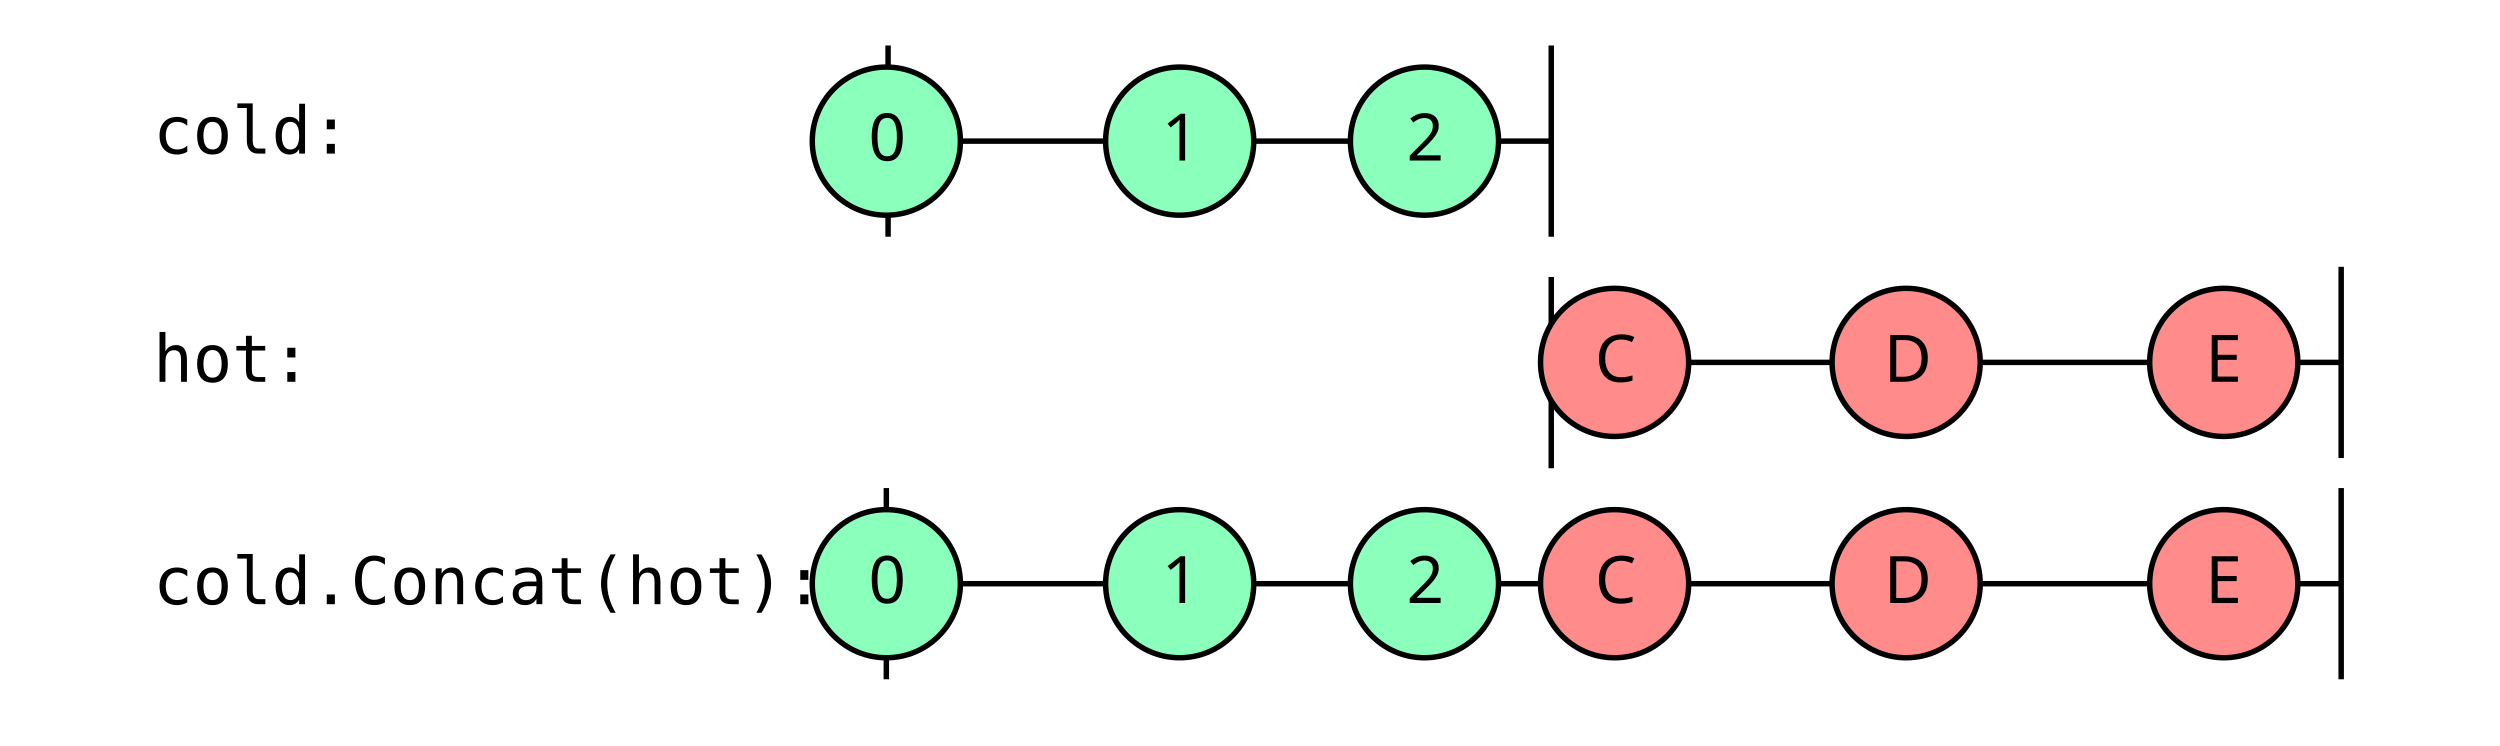
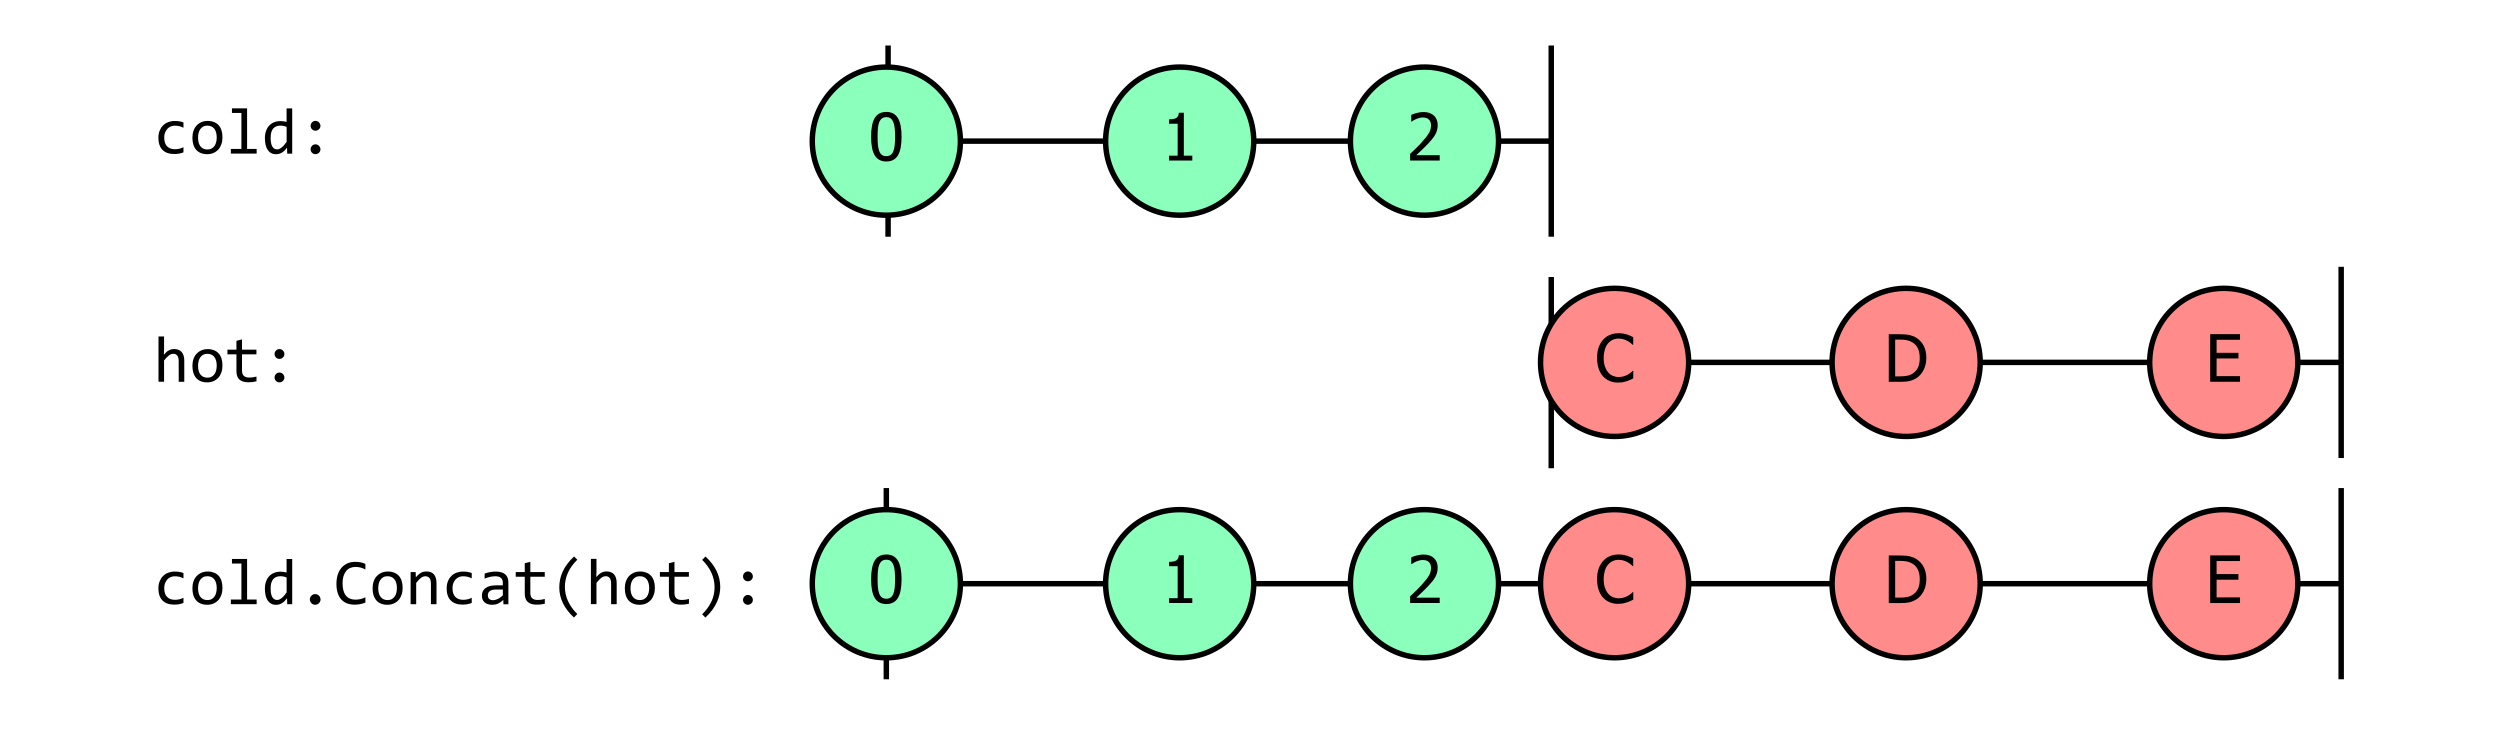
- <svg xmlns="http://www.w3.org/2000/svg" id="a" data-name="Layer 1" width="457.73" height="136.45" viewBox="0 0 457.73 136.45">
+ <svg xmlns="http://www.w3.org/2000/svg" id="Layer_1" data-name="Layer 1" viewBox="0 0 457.73 136.45">
  <defs>
    <style>
-       .e {
-         font-family: Consolas, Consolas;
-       }
- 
-       .e, .f {
-         font-size: 12px;
-       }
- 
-       .g {
+       .cls-1 {
        fill: none;
      }

-       .g, .h, .i {
+       .cls-1, .cls-2, .cls-3 {
        stroke: #000;
        stroke-miterlimit: 10;
      }

-       .h {
+       .cls-2 {
        fill: #ff8b8b;
      }

-       .f {
-         font-family: Tahoma, Tahoma;
+       .cls-4 {
+         stroke-width: 0px;
      }

-       .i {
+       .cls-3 {
        fill: #8bffbc;
      }
    </style>
  </defs>
-   <line class="g" x1="162.28" y1="89.36" x2="162.28" y2="124.37" />
-   <line id="b" data-name="source line" class="g" x1="162.6" y1="25.84" x2="284.02" y2="25.84" />
-   <line id="c" data-name="source line" class="g" x1="162.6" y1="106.87" x2="428.65" y2="106.87" />
-   <text class="e" transform="translate(28.07 28.12)">
-     <tspan x="0" y="0">cold:</tspan>
-   </text>
-   <text class="e" transform="translate(28.07 69.9)">
-     <tspan x="0" y="0">hot:</tspan>
-   </text>
-   <text class="e" transform="translate(28.07 110.62)">
-     <tspan x="0" y="0">cold.Concat(hot):</tspan>
-   </text>
-   <line class="g" x1="162.6" y1="8.33" x2="162.6" y2="43.34" />
-   <line class="g" x1="284.02" y1="8.33" x2="284.02" y2="43.34" />
+   <line class="cls-1" x1="162.28" y1="89.36" x2="162.28" y2="124.37" />
+   <line id="source_line" data-name="source line" class="cls-1" x1="162.6" y1="25.84" x2="284.02" y2="25.84" />
+   <line id="source_line-2" data-name="source line" class="cls-1" x1="162.6" y1="106.87" x2="428.65" y2="106.87" />
  <g>
-     <circle class="i" cx="162.28" cy="25.84" r="13.56" />
-     <text class="f" transform="translate(159.01 29.39)">
-       <tspan x="0" y="0">0</tspan>
-     </text>
+     <path class="cls-4" d="M33.58,27.9c-.27.1-.54.18-.82.23s-.57.07-.86.07c-.93,0-1.65-.25-2.15-.76s-.75-1.24-.75-2.21c0-.46.07-.89.22-1.27s.35-.7.61-.97.57-.48.94-.62.76-.22,1.2-.22c.3,0,.59.02.86.06s.52.11.76.21v.97c-.25-.13-.51-.23-.78-.29s-.54-.09-.82-.09c-.26,0-.51.05-.74.15s-.44.24-.61.43-.31.42-.42.69-.15.57-.15.91c0,.71.17,1.24.52,1.6s.83.53,1.44.53c.28,0,.55-.03.81-.09s.51-.16.75-.28v.95Z" />
+     <path class="cls-4" d="M40.73,25.13c0,.46-.06.88-.19,1.26s-.31.71-.56.98-.54.48-.88.63-.74.23-1.18.23-.8-.07-1.13-.2-.62-.32-.85-.58-.41-.57-.53-.94-.18-.81-.18-1.29c0-.46.06-.87.19-1.25s.31-.7.56-.97.54-.48.88-.63.74-.23,1.18-.23.8.07,1.13.2.62.32.85.57.41.57.53.94.18.8.18,1.29ZM39.68,25.18c0-.36-.04-.68-.12-.95s-.19-.5-.34-.68-.33-.32-.54-.41-.45-.14-.71-.14c-.3,0-.57.06-.78.18s-.39.28-.53.48-.24.43-.3.69-.1.54-.1.83c0,.36.04.68.12.96s.19.5.34.68.33.32.54.41.45.14.71.14c.3,0,.57-.06.78-.18s.39-.28.53-.48.24-.43.3-.69.1-.54.1-.83Z" />
+     <path class="cls-4" d="M44.21,20.68h-1.74v-.84h2.77v7.43h1.75v.85h-4.72v-.85h1.93v-6.59Z" />
+     <path class="cls-4" d="M48.5,25.3c0-.5.07-.94.21-1.33s.33-.72.58-.98.55-.47.91-.61.75-.21,1.18-.21c.19,0,.37.01.55.04s.36.06.54.11v-2.47h1.03v8.28h-.91l-.04-1.11c-.29.41-.59.72-.93.92s-.69.3-1.08.3c-.34,0-.63-.07-.89-.21s-.47-.34-.64-.59-.3-.56-.38-.92-.13-.76-.13-1.2ZM49.55,25.24c0,.71.1,1.24.31,1.59s.5.52.89.52c.26,0,.53-.12.82-.35s.59-.57.91-1.03v-2.73c-.17-.08-.35-.14-.56-.18s-.4-.06-.6-.06c-.55,0-.99.18-1.3.54s-.47.92-.47,1.69Z" />
+     <path class="cls-4" d="M57.76,22.13c.12,0,.24.02.35.07s.21.11.29.2.15.18.2.29.07.22.07.35-.02.24-.07.35-.11.2-.2.28-.18.15-.29.19-.22.07-.35.07-.24-.02-.35-.07-.2-.11-.28-.19-.15-.18-.19-.28-.07-.22-.07-.35.02-.24.07-.35.11-.21.19-.29.18-.15.28-.2.22-.07.35-.07ZM57.76,26.43c.12,0,.24.02.35.07s.21.11.29.2.15.18.2.29.07.22.07.35-.02.24-.07.35-.11.2-.2.28-.18.15-.29.19-.22.07-.35.07-.24-.02-.35-.07-.2-.11-.28-.19-.15-.18-.19-.28-.07-.22-.07-.35.02-.24.07-.35.11-.21.19-.29.18-.15.28-.2.22-.07.35-.07Z" />
  </g>
  <g>
-     <circle class="i" cx="215.99" cy="25.84" r="13.56" />
-     <text class="f" transform="translate(212.72 29.39)">
-       <tspan x="0" y="0">1</tspan>
-     </text>
+     <path class="cls-4" d="M33.74,69.9h-1.02v-3.76c0-.45-.08-.79-.25-1.02s-.41-.34-.73-.34c-.14,0-.26.02-.38.06s-.24.1-.37.19-.27.22-.42.37-.33.35-.53.59v3.9h-1.02v-8.28h1.02v2.4l-.04.93c.16-.19.32-.35.47-.48s.31-.24.46-.32.31-.14.47-.18.33-.05.5-.05c.59,0,1.04.18,1.36.54s.48.9.48,1.61v3.84Z" />
+     <path class="cls-4" d="M40.73,66.91c0,.46-.06.88-.19,1.26s-.31.71-.56.98-.54.48-.88.63-.74.23-1.18.23-.8-.07-1.13-.2-.62-.32-.85-.58-.41-.57-.53-.94-.18-.81-.18-1.29c0-.46.06-.87.19-1.25s.31-.7.56-.97.54-.48.88-.63.74-.23,1.18-.23.8.07,1.13.2.62.32.85.57.41.57.53.94.18.8.18,1.29ZM39.68,66.96c0-.36-.04-.68-.12-.95s-.19-.5-.34-.68-.33-.32-.54-.41-.45-.14-.71-.14c-.3,0-.57.06-.78.18s-.39.28-.53.48-.24.43-.3.69-.1.54-.1.83c0,.36.04.68.12.96s.19.5.34.68.33.32.54.41.45.14.71.14c.3,0,.57-.06.78-.18s.39-.28.53-.48.24-.43.3-.69.1-.54.1-.83Z" />
+     <path class="cls-4" d="M46.94,69.82c-.23.06-.47.1-.71.13s-.5.04-.75.04c-.74,0-1.29-.17-1.65-.5s-.54-.85-.54-1.54v-3.07h-1.65v-.86h1.65v-1.62l1.02-.26v1.88h2.64v.86h-2.64v2.99c0,.42.11.74.34.95s.56.31.99.31c.19,0,.39-.01.62-.04s.46-.08.7-.14v.88Z" />
+     <path class="cls-4" d="M51.16,63.91c.12,0,.24.02.35.07s.21.11.29.2.15.18.2.29.07.22.07.35-.02.24-.07.35-.11.2-.2.28-.18.15-.29.19-.22.07-.35.07-.24-.02-.35-.07-.2-.11-.28-.19-.15-.18-.19-.28-.07-.22-.07-.35.02-.24.07-.35.11-.21.19-.29.18-.15.28-.2.22-.07.35-.07ZM51.16,68.21c.12,0,.24.02.35.07s.21.11.29.2.15.18.2.29.07.22.07.35-.02.24-.07.35-.11.2-.2.28-.18.15-.29.19-.22.07-.35.07-.24-.02-.35-.07-.2-.11-.28-.19-.15-.18-.19-.28-.07-.22-.07-.35.02-.24.07-.35.11-.21.19-.29.18-.15.28-.2.22-.07.35-.07Z" />
  </g>
  <g>
-     <circle class="i" cx="260.81" cy="25.84" r="13.56" />
-     <text class="f" transform="translate(257.53 29.39)">
-       <tspan x="0" y="0">2</tspan>
-     </text>
+     <path class="cls-4" d="M33.58,110.4c-.27.1-.54.18-.82.23s-.57.07-.86.07c-.93,0-1.65-.25-2.15-.76s-.75-1.24-.75-2.21c0-.46.07-.89.22-1.27s.35-.7.61-.97.57-.48.94-.62.76-.22,1.2-.22c.3,0,.59.02.86.06s.52.11.76.21v.97c-.25-.13-.51-.23-.78-.29s-.54-.09-.82-.09c-.26,0-.51.05-.74.15s-.44.24-.61.43-.31.42-.42.69-.15.57-.15.91c0,.71.17,1.24.52,1.6s.83.53,1.44.53c.28,0,.55-.03.81-.09s.51-.16.75-.28v.95Z" />
+     <path class="cls-4" d="M40.73,107.63c0,.46-.06.88-.19,1.26s-.31.71-.56.98-.54.48-.88.63-.74.23-1.18.23-.8-.07-1.13-.2-.62-.32-.85-.58-.41-.57-.53-.94-.18-.81-.18-1.29c0-.46.06-.87.19-1.25s.31-.7.56-.97.54-.48.88-.63.74-.23,1.18-.23.8.07,1.13.2.62.32.85.57.41.57.53.94.18.8.18,1.29ZM39.68,107.68c0-.36-.04-.68-.12-.95s-.19-.5-.34-.68-.33-.32-.54-.41-.45-.14-.71-.14c-.3,0-.57.06-.78.18s-.39.28-.53.48-.24.43-.3.69-.1.54-.1.83c0,.36.04.68.12.96s.19.5.34.68.33.32.54.41.45.14.71.14c.3,0,.57-.06.78-.18s.39-.28.53-.48.24-.43.3-.69.1-.54.1-.83Z" />
+     <path class="cls-4" d="M44.21,103.18h-1.74v-.84h2.77v7.43h1.75v.85h-4.72v-.85h1.93v-6.59Z" />
+     <path class="cls-4" d="M48.5,107.8c0-.5.07-.94.21-1.33s.33-.72.58-.98.55-.47.91-.61.75-.21,1.18-.21c.19,0,.37.01.55.04s.36.06.54.11v-2.47h1.03v8.28h-.91l-.04-1.11c-.29.41-.59.72-.93.92s-.69.3-1.08.3c-.34,0-.63-.07-.89-.21s-.47-.34-.64-.59-.3-.56-.38-.92-.13-.76-.13-1.2ZM49.55,107.74c0,.71.1,1.24.31,1.59s.5.52.89.52c.26,0,.53-.12.82-.35s.59-.57.91-1.03v-2.73c-.17-.08-.35-.14-.56-.18s-.4-.06-.6-.06c-.55,0-.99.18-1.3.54s-.47.92-.47,1.69Z" />
+     <path class="cls-4" d="M57.71,108.77c.13,0,.26.03.38.08s.22.12.31.21.16.19.21.31.08.25.08.38-.03.26-.08.38-.12.22-.21.31-.19.16-.31.21-.25.08-.38.08-.26-.03-.38-.08-.22-.12-.31-.21-.16-.19-.21-.31-.08-.24-.08-.38.03-.26.08-.38.12-.22.21-.31.19-.16.31-.21.24-.08.38-.08Z" />
+     <path class="cls-4" d="M66.89,110.33c-.61.25-1.26.38-1.93.38-1.08,0-1.91-.32-2.49-.97s-.87-1.6-.87-2.87c0-.61.08-1.17.24-1.66s.39-.92.69-1.26.66-.61,1.08-.8.89-.28,1.42-.28c.36,0,.69.03.99.09s.6.15.88.28v1.03c-.28-.15-.56-.27-.86-.35s-.62-.12-.97-.12-.68.07-.98.2-.54.33-.74.59-.36.57-.47.94-.16.79-.16,1.26c0,.99.2,1.74.6,2.24s.99.76,1.77.76c.33,0,.64-.04.94-.11s.59-.18.87-.32v.98Z" />
+     <path class="cls-4" d="M73.72,107.63c0,.46-.06.88-.19,1.26s-.31.71-.56.98-.54.48-.88.63-.74.23-1.18.23-.8-.07-1.13-.2-.62-.32-.85-.58-.41-.57-.53-.94-.18-.81-.18-1.29c0-.46.06-.87.19-1.25s.31-.7.56-.97.54-.48.88-.63.74-.23,1.18-.23.8.07,1.13.2.62.32.85.57.41.57.53.94.18.8.18,1.29ZM72.67,107.68c0-.36-.04-.68-.12-.95s-.19-.5-.34-.68-.33-.32-.54-.41-.45-.14-.71-.14c-.3,0-.57.06-.78.18s-.39.28-.53.48-.24.43-.3.69-.1.54-.1.83c0,.36.04.68.12.96s.19.5.34.68.33.32.54.41.45.14.71.14c.3,0,.57-.06.78-.18s.39-.28.53-.48.24-.43.3-.69.1-.54.1-.83Z" />
+     <path class="cls-4" d="M75.19,104.74h.91l.04.95c.17-.2.34-.37.5-.51s.32-.24.47-.33.31-.14.47-.17.33-.05.5-.05c.61,0,1.06.18,1.37.54s.47.9.47,1.61v3.84h-1.02v-3.76c0-.46-.09-.8-.26-1.02s-.43-.33-.77-.33c-.12,0-.25.02-.37.06s-.24.1-.37.19-.27.22-.42.37-.32.35-.51.59v3.9h-1.02v-5.88Z" />
+     <path class="cls-4" d="M86.36,110.4c-.27.1-.54.18-.82.23s-.57.07-.86.07c-.93,0-1.65-.25-2.15-.76s-.75-1.24-.75-2.21c0-.46.07-.89.22-1.27s.35-.7.61-.97.57-.48.94-.62.76-.22,1.2-.22c.3,0,.59.02.86.06s.52.11.76.21v.97c-.25-.13-.51-.23-.78-.29s-.54-.09-.82-.09c-.26,0-.51.05-.74.15s-.44.24-.61.43-.31.42-.42.69-.15.57-.15.91c0,.71.17,1.24.52,1.6s.83.53,1.44.53c.28,0,.55-.03.81-.09s.51-.16.75-.28v.95Z" />
+     <path class="cls-4" d="M92.17,110.62l-.02-.79c-.32.32-.65.54-.98.69s-.68.21-1.04.21c-.34,0-.62-.04-.86-.13s-.43-.2-.59-.35-.27-.33-.34-.53-.11-.42-.11-.66c0-.59.22-1.05.66-1.39s1.09-.5,1.95-.5h1.22v-.52c0-.35-.11-.63-.33-.83s-.56-.31-1.02-.31c-.33,0-.66.04-.98.11s-.66.18-1,.32v-.92c.13-.05.27-.09.43-.14s.33-.08.5-.12.36-.06.55-.08.38-.03.58-.03c.36,0,.68.04.96.12s.53.2.72.36.35.36.45.6.16.53.16.86v4.05h-.91ZM92.06,107.94h-1.29c-.25,0-.47.03-.66.08s-.33.12-.45.22-.2.21-.26.34-.08.28-.08.44c0,.11.02.22.05.33s.09.2.17.28.18.14.3.19.28.07.46.07c.23,0,.5-.07.81-.21s.62-.37.96-.68v-1.04Z" />
+     <path class="cls-4" d="M99.73,110.54c-.23.06-.47.1-.71.13s-.5.04-.75.04c-.74,0-1.29-.17-1.65-.5s-.54-.85-.54-1.54v-3.07h-1.65v-.86h1.65v-1.62l1.02-.26v1.88h2.64v.86h-2.64v2.99c0,.42.11.74.34.95s.56.31.99.31c.19,0,.39-.01.62-.04s.46-.08.7-.14v.88Z" />
+     <path class="cls-4" d="M105.1,113.08c-1.8-1.67-2.7-3.51-2.7-5.53,0-.47.05-.94.14-1.42s.25-.94.46-1.42.49-.95.84-1.42.77-.94,1.27-1.41l.59.6c-1.52,1.5-2.27,3.15-2.27,4.97,0,.91.19,1.78.57,2.61s.95,1.62,1.7,2.37l-.62.63Z" />
+     <path class="cls-4" d="M112.91,110.62h-1.02v-3.76c0-.45-.08-.79-.25-1.02s-.41-.34-.73-.34c-.14,0-.26.02-.38.06s-.24.1-.37.19-.27.22-.42.37-.33.35-.53.59v3.9h-1.02v-8.28h1.02v2.4l-.04.93c.16-.19.32-.35.47-.48s.31-.24.46-.32.31-.14.47-.18.33-.05.5-.05c.59,0,1.04.18,1.36.54s.48.9.48,1.61v3.84Z" />
+     <path class="cls-4" d="M119.9,107.63c0,.46-.06.88-.19,1.26s-.31.71-.56.98-.54.48-.88.63-.74.23-1.18.23-.8-.07-1.13-.2-.62-.32-.85-.58-.41-.57-.53-.94-.18-.81-.18-1.29c0-.46.06-.87.19-1.25s.31-.7.56-.97.54-.48.88-.63.74-.23,1.18-.23.8.07,1.13.2.62.32.85.57.41.57.53.94.18.8.18,1.29ZM118.86,107.68c0-.36-.04-.68-.12-.95s-.19-.5-.34-.68-.33-.32-.54-.41-.45-.14-.71-.14c-.3,0-.57.06-.78.18s-.39.28-.53.48-.24.43-.3.69-.1.54-.1.83c0,.36.04.68.12.96s.19.5.34.68.33.32.54.41.45.14.71.14c.3,0,.57-.06.78-.18s.39-.28.53-.48.24-.43.3-.69.1-.54.1-.83Z" />
+     <path class="cls-4" d="M126.12,110.54c-.23.06-.47.1-.71.13s-.5.04-.75.04c-.74,0-1.29-.17-1.65-.5s-.54-.85-.54-1.54v-3.07h-1.65v-.86h1.65v-1.62l1.02-.26v1.88h2.64v.86h-2.64v2.99c0,.42.11.74.34.95s.56.31.99.31c.19,0,.39-.01.62-.04s.46-.08.7-.14v.88Z" />
+     <path class="cls-4" d="M129.17,101.89c1.8,1.67,2.7,3.52,2.7,5.57,0,.42-.04.86-.13,1.31s-.23.92-.44,1.39-.49.96-.83,1.44-.79.98-1.32,1.47l-.59-.6c.76-.75,1.33-1.54,1.71-2.36s.56-1.68.56-2.58c0-1.86-.76-3.53-2.27-5.02l.62-.63Z" />
+     <path class="cls-4" d="M136.93,104.63c.12,0,.24.02.35.07s.21.11.29.2.15.18.2.29.07.22.07.35-.02.24-.07.35-.11.2-.2.28-.18.15-.29.19-.22.07-.35.07-.24-.02-.35-.07-.2-.11-.28-.19-.15-.18-.19-.28-.07-.22-.07-.35.02-.24.07-.35.11-.21.19-.29.18-.15.28-.2.22-.07.35-.07ZM136.93,108.93c.12,0,.24.02.35.07s.21.11.29.2.15.18.2.29.07.22.07.35-.02.24-.07.35-.11.2-.2.28-.18.15-.29.19-.22.07-.35.07-.24-.02-.35-.07-.2-.11-.28-.19-.15-.18-.19-.28-.07-.22-.07-.35.02-.24.07-.35.11-.21.19-.29.18-.15.28-.2.22-.07.35-.07Z" />
+   </g>
+   <line class="cls-1" x1="162.6" y1="8.33" x2="162.6" y2="43.34" />
+   <line class="cls-1" x1="284.02" y1="8.33" x2="284.02" y2="43.34" />
+   <g>
+     <circle class="cls-3" cx="162.28" cy="25.84" r="13.56" />
+     <path class="cls-4" d="M165.07,25.02c0,1.57-.23,2.72-.68,3.45s-1.16,1.1-2.11,1.1-1.67-.37-2.12-1.12-.67-1.88-.67-3.42.23-2.73.68-3.45,1.16-1.09,2.11-1.09,1.67.38,2.12,1.13.67,1.89.67,3.4ZM163.57,27.68c.11-.29.19-.65.24-1.1s.07-.96.07-1.56-.02-1.12-.07-1.56-.13-.81-.25-1.1c-.12-.3-.28-.52-.48-.68s-.47-.23-.8-.23-.59.08-.8.23-.37.38-.5.69c-.12.3-.2.67-.24,1.12s-.06.96-.06,1.54c0,.61.02,1.12.06,1.53s.12.78.24,1.1c.11.3.27.53.48.69s.48.24.82.24.59-.08.8-.23.37-.38.49-.69Z" />
  </g>
  <g>
-     <circle class="i" cx="215.99" cy="106.87" r="13.56" />
-     <text class="f" transform="translate(212.72 110.41)">
-       <tspan x="0" y="0">1</tspan>
-     </text>
+     <circle class="cls-3" cx="215.99" cy="25.84" r="13.56" />
+     <path class="cls-4" d="M218.29,29.39h-4.25v-.89h1.58v-5.85h-1.58v-.8c.6,0,1.04-.08,1.32-.25s.44-.49.48-.96h.91v7.86h1.55v.89Z" />
  </g>
  <g>
-     <circle class="i" cx="260.81" cy="106.87" r="13.56" />
-     <text class="f" transform="translate(257.53 110.41)">
-       <tspan x="0" y="0">2</tspan>
-     </text>
+     <circle class="cls-3" cx="260.81" cy="25.84" r="13.56" />
+     <path class="cls-4" d="M263.56,29.39h-5.38v-1.22c.39-.37.75-.72,1.1-1.05s.68-.69,1.01-1.05c.66-.73,1.12-1.32,1.36-1.75s.36-.89.36-1.36c0-.24-.04-.46-.11-.64s-.18-.34-.31-.46c-.14-.12-.29-.21-.47-.26s-.38-.09-.59-.09-.42.03-.63.08-.42.12-.61.2c-.16.07-.32.15-.47.24s-.28.17-.37.24h-.06v-1.24c.24-.12.58-.24,1.01-.35s.84-.17,1.23-.17c.81,0,1.45.22,1.91.65s.69,1.02.69,1.75c0,.34-.04.65-.12.94s-.19.56-.33.8c-.14.25-.32.51-.52.76s-.42.5-.64.74c-.37.4-.78.81-1.23,1.24s-.81.77-1.08,1.02h4.29v1Z" />
  </g>
  <g>
-     <circle class="i" cx="162.28" cy="106.87" r="13.56" />
-     <text class="f" transform="translate(159.01 110.41)">
-       <tspan x="0" y="0">0</tspan>
-     </text>
-   </g>
-   <line id="d" data-name="source line" class="g" x1="284.02" y1="66.35" x2="428.65" y2="66.35" />
-   <line class="g" x1="428.65" y1="48.85" x2="428.65" y2="83.86" />
-   <line class="g" x1="284.02" y1="50.72" x2="284.02" y2="85.73" />
-   <g>
-     <circle class="h" cx="349" cy="66.35" r="13.56" />
-     <text class="f" transform="translate(344.93 69.9)">
-       <tspan x="0" y="0">D</tspan>
-     </text>
+     <circle class="cls-3" cx="215.99" cy="106.87" r="13.56" />
+     <path class="cls-4" d="M218.29,110.41h-4.25v-.89h1.58v-5.85h-1.58v-.8c.6,0,1.04-.08,1.32-.25s.44-.49.48-.96h.91v7.86h1.55v.89Z" />
  </g>
  <g>
-     <circle class="h" cx="407.15" cy="66.35" r="13.56" />
-     <text class="f" transform="translate(403.79 69.9)">
-       <tspan x="0" y="0">E</tspan>
-     </text>
+     <circle class="cls-3" cx="260.81" cy="106.87" r="13.56" />
+     <path class="cls-4" d="M263.56,110.41h-5.38v-1.22c.39-.37.75-.72,1.1-1.05s.68-.69,1.01-1.05c.66-.73,1.12-1.32,1.36-1.75s.36-.89.36-1.36c0-.24-.04-.46-.11-.64s-.18-.34-.31-.46c-.14-.12-.29-.21-.47-.26s-.38-.09-.59-.09-.42.03-.63.08-.42.12-.61.2c-.16.07-.32.15-.47.24s-.28.17-.37.24h-.06v-1.24c.24-.12.58-.24,1.01-.35s.84-.17,1.23-.17c.81,0,1.45.22,1.91.65s.69,1.02.69,1.75c0,.34-.04.65-.12.94s-.19.56-.33.8c-.14.25-.32.51-.52.76s-.42.5-.64.74c-.37.4-.78.81-1.23,1.24s-.81.77-1.08,1.02h4.29v1Z" />
  </g>
  <g>
-     <circle class="h" cx="295.62" cy="66.35" r="13.56" />
-     <text class="f" transform="translate(292.02 69.9)">
-       <tspan x="0" y="0">C</tspan>
-     </text>
+     <circle class="cls-3" cx="162.28" cy="106.87" r="13.56" />
+     <path class="cls-4" d="M165.07,106.05c0,1.57-.23,2.72-.68,3.45s-1.16,1.1-2.11,1.1-1.67-.37-2.12-1.12-.67-1.88-.67-3.42.23-2.73.68-3.45,1.16-1.09,2.11-1.09,1.67.38,2.12,1.13.67,1.89.67,3.4ZM163.57,108.71c.11-.29.19-.65.24-1.1s.07-.96.07-1.56-.02-1.12-.07-1.56-.13-.81-.25-1.1c-.12-.3-.28-.52-.48-.68s-.47-.23-.8-.23-.59.08-.8.23-.37.38-.5.69c-.12.3-.2.67-.24,1.12s-.06.96-.06,1.54c0,.61.02,1.12.06,1.53s.12.78.24,1.1c.11.3.27.53.48.69s.48.24.82.24.59-.08.8-.23.37-.38.49-.69Z" />
+   </g>
+   <line id="source_line-3" data-name="source line" class="cls-1" x1="284.02" y1="66.35" x2="428.65" y2="66.35" />
+   <line class="cls-1" x1="428.65" y1="48.85" x2="428.65" y2="83.86" />
+   <line class="cls-1" x1="284.02" y1="50.72" x2="284.02" y2="85.73" />
+   <g>
+     <circle class="cls-2" cx="349" cy="66.35" r="13.56" />
+     <path class="cls-4" d="M352.69,65.55c0,.8-.16,1.52-.48,2.16s-.75,1.14-1.3,1.5c-.44.28-.89.46-1.34.56s-1.04.14-1.74.14h-2.01v-8.72h1.99c.82,0,1.46.06,1.93.18s.86.29,1.19.51c.56.37,1,.86,1.31,1.48s.46,1.35.46,2.2ZM351.49,65.53c0-.67-.11-1.25-.33-1.72s-.55-.84-.99-1.11c-.31-.19-.64-.32-.99-.4s-.79-.12-1.31-.12h-.88v6.73h.88c.52,0,.97-.04,1.35-.12s.74-.23,1.06-.46c.4-.27.71-.64.91-1.09s.3-1.02.3-1.7Z" />
  </g>
  <g>
-     <circle class="h" cx="349" cy="106.87" r="13.56" />
-     <text class="f" transform="translate(344.93 110.41)">
-       <tspan x="0" y="0">D</tspan>
-     </text>
+     <circle class="cls-2" cx="407.15" cy="66.35" r="13.56" />
+     <path class="cls-4" d="M404.67,69.9v-8.72h5.46v1.03h-4.29v2.39h4v1.03h-4v3.24h4.29v1.03h-5.46Z" />
  </g>
  <g>
-     <circle class="h" cx="407.15" cy="106.87" r="13.56" />
-     <text class="f" transform="translate(403.79 110.41)">
-       <tspan x="0" y="0">E</tspan>
-     </text>
+     <circle class="cls-2" cx="295.62" cy="66.35" r="13.56" />
+     <path class="cls-4" d="M296.32,70.06c-.57,0-1.09-.1-1.57-.29s-.89-.48-1.24-.86-.62-.85-.81-1.42-.29-1.22-.29-1.95.09-1.37.28-1.91.46-1.02.81-1.42c.35-.39.76-.69,1.24-.89s1.01-.31,1.6-.31c.29,0,.57.02.82.06s.49.1.71.16c.19.06.38.13.58.22s.39.18.58.29v1.4h-.09c-.1-.09-.23-.21-.39-.34s-.36-.26-.59-.39c-.22-.12-.46-.22-.73-.3s-.56-.12-.91-.12c-.37,0-.72.08-1.05.23s-.62.38-.87.67c-.25.3-.44.67-.57,1.12s-.21.96-.21,1.52c0,.6.07,1.11.22,1.54s.34.8.59,1.09c.24.29.53.51.86.65s.68.22,1.04.22c.34,0,.65-.04.93-.12s.54-.19.76-.31c.21-.12.4-.25.56-.37s.28-.24.37-.33h.09v1.38c-.19.09-.37.18-.54.26s-.38.16-.62.24c-.25.08-.49.14-.71.19s-.5.06-.85.06Z" />
  </g>
  <g>
-     <circle class="h" cx="295.62" cy="106.87" r="13.56" />
-     <text class="f" transform="translate(292.02 110.41)">
-       <tspan x="0" y="0">C</tspan>
-     </text>
+     <circle class="cls-2" cx="349" cy="106.87" r="13.56" />
+     <path class="cls-4" d="M352.69,106.06c0,.8-.16,1.52-.48,2.16s-.75,1.14-1.3,1.5c-.44.28-.89.46-1.34.56s-1.04.14-1.74.14h-2.01v-8.72h1.99c.82,0,1.46.06,1.93.18s.86.29,1.19.51c.56.37,1,.86,1.31,1.48s.46,1.35.46,2.2ZM351.49,106.04c0-.67-.11-1.25-.33-1.72s-.55-.84-.99-1.11c-.31-.19-.64-.32-.99-.4s-.79-.12-1.31-.12h-.88v6.73h.88c.52,0,.97-.04,1.35-.12s.74-.23,1.06-.46c.4-.27.71-.64.91-1.09s.3-1.02.3-1.7Z" />
  </g>
-   <line class="g" x1="428.65" y1="89.36" x2="428.65" y2="124.37" />
+   <g>
+     <circle class="cls-2" cx="407.15" cy="106.87" r="13.56" />
+     <path class="cls-4" d="M404.67,110.41v-8.72h5.46v1.03h-4.29v2.39h4v1.03h-4v3.24h4.29v1.03h-5.46Z" />
+   </g>
+   <g>
+     <circle class="cls-2" cx="295.62" cy="106.87" r="13.56" />
+     <path class="cls-4" d="M296.32,110.57c-.57,0-1.09-.1-1.57-.29s-.89-.48-1.24-.86-.62-.85-.81-1.42-.29-1.22-.29-1.95.09-1.37.28-1.91.46-1.02.81-1.42c.35-.39.76-.69,1.24-.89s1.01-.31,1.6-.31c.29,0,.57.02.82.06s.49.1.71.16c.19.06.38.13.58.22s.39.18.58.29v1.4h-.09c-.1-.09-.23-.21-.39-.34s-.36-.26-.59-.39c-.22-.12-.46-.22-.73-.3s-.56-.12-.91-.12c-.37,0-.72.08-1.05.23s-.62.38-.87.67c-.25.3-.44.67-.57,1.12s-.21.96-.21,1.52c0,.6.07,1.11.22,1.54s.34.8.59,1.09c.24.29.53.51.86.65s.68.22,1.04.22c.34,0,.65-.04.93-.12s.54-.19.76-.31c.21-.12.4-.25.56-.37s.28-.24.37-.33h.09v1.38c-.19.09-.37.18-.54.26s-.38.16-.62.24c-.25.08-.49.14-.71.19s-.5.06-.85.06Z" />
+   </g>
+   <line class="cls-1" x1="428.65" y1="89.36" x2="428.65" y2="124.37" />
</svg>
